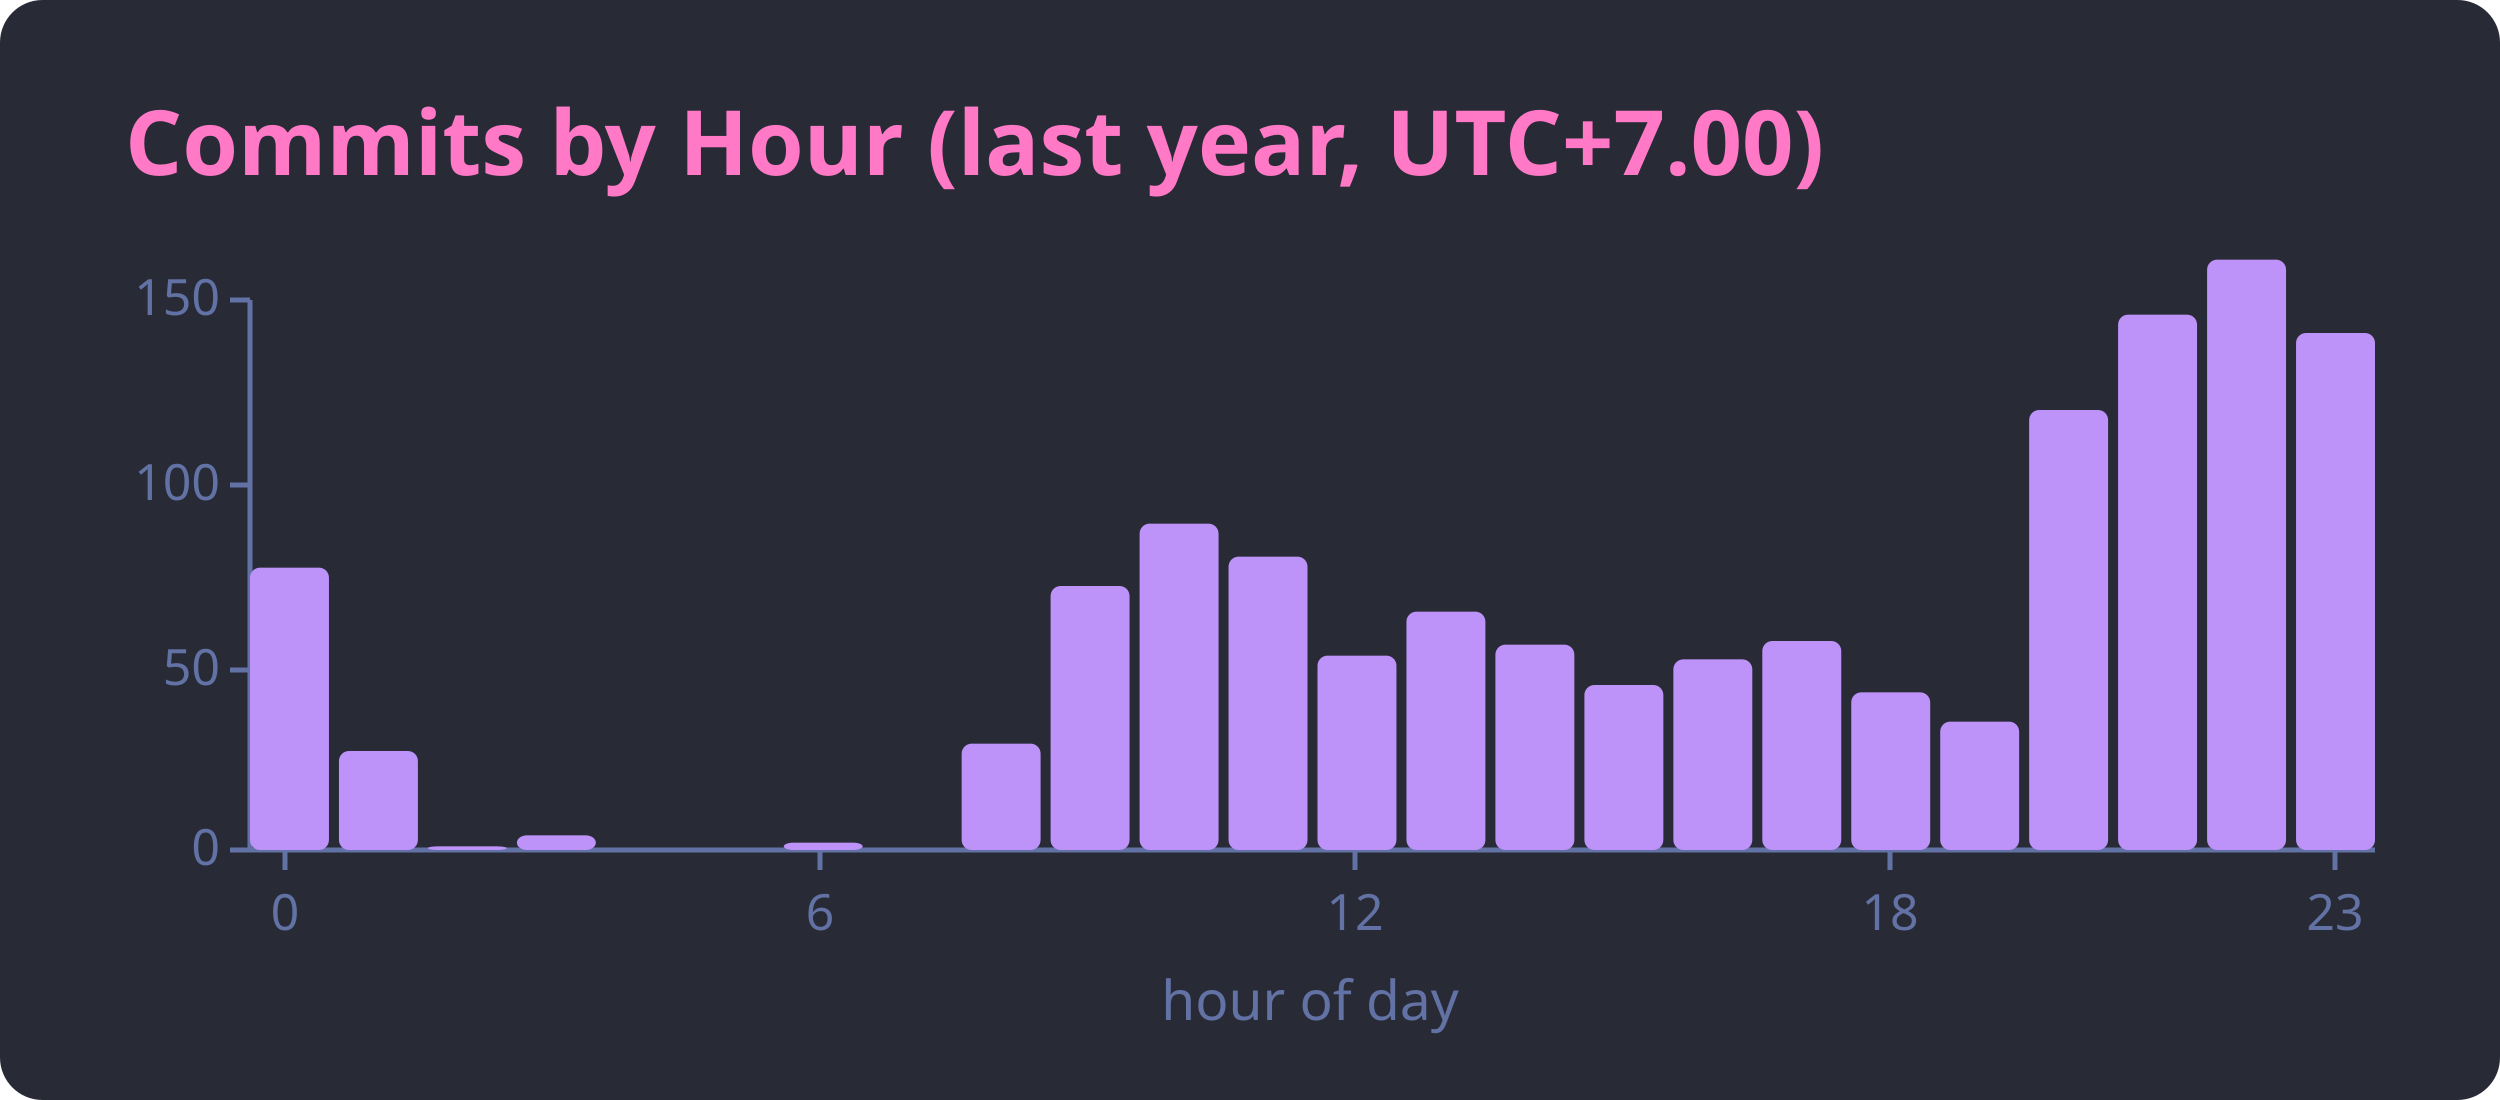
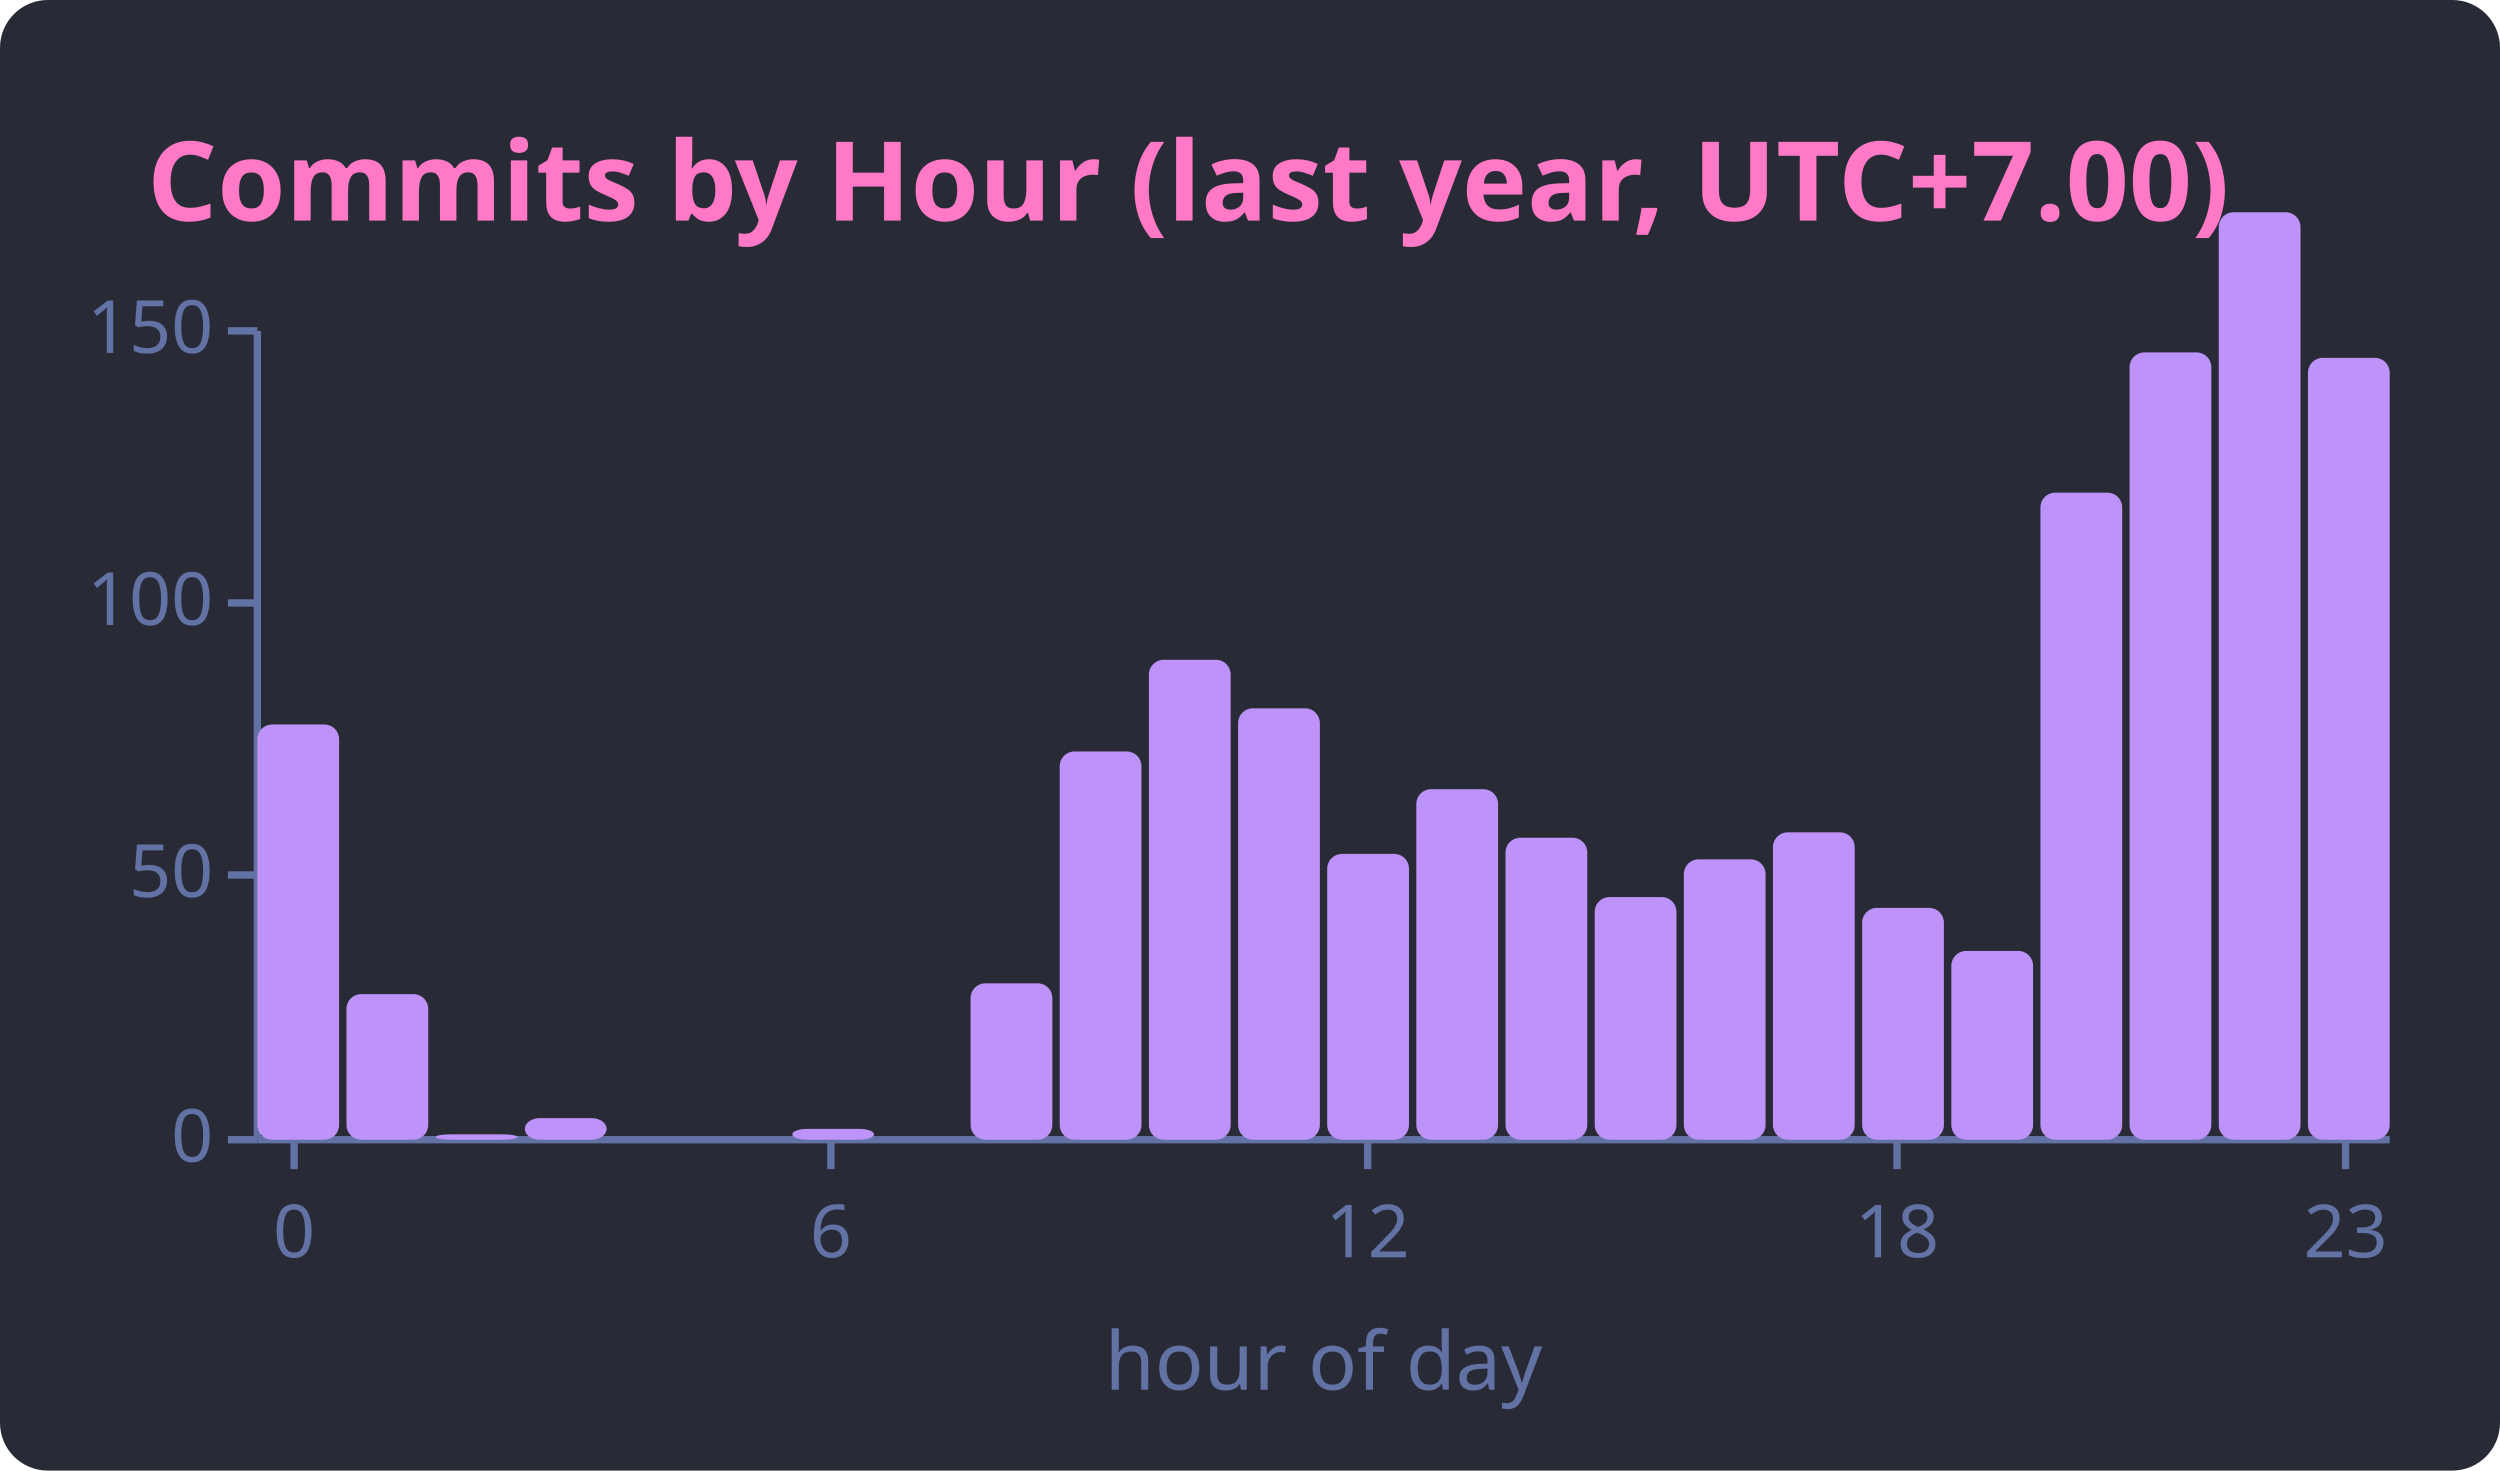
- <svg xmlns="http://www.w3.org/2000/svg" width="500" height="220" viewBox="0 0 500 220" font-family="'Segoe UI', Ubuntu, Sans-Serif">
-   <rect x="0.5" y="0.5" width="499" height="219" rx="8" fill="#282a36" stroke="#282a36" stroke-opacity="1.00" />
-   <text x="25" y="35" font-size="18" font-weight="600" fill="#ff79c6">Commits by Hour (last year, UTC+7.00)</text>
-   <line x1="50" y1="60" x2="50" y2="170" stroke="#6272a4" />
-   <line x1="46" y1="170" x2="50" y2="170" stroke="#6272a4" />
-   <text x="44" y="173" font-size="10" fill="#6272a4" text-anchor="end">0</text>
-   <line x1="46" y1="134" x2="50" y2="134" stroke="#6272a4" />
-   <text x="44" y="137" font-size="10" fill="#6272a4" text-anchor="end">50</text>
-   <line x1="46" y1="97" x2="50" y2="97" stroke="#6272a4" />
-   <text x="44" y="100" font-size="10" fill="#6272a4" text-anchor="end">100</text>
-   <line x1="46" y1="60" x2="50" y2="60" stroke="#6272a4" />
-   <text x="44" y="63" font-size="10" fill="#6272a4" text-anchor="end">150</text>
-   <line x1="50" y1="170" x2="475" y2="170" stroke="#6272a4" />
-   <line x1="57" y1="170" x2="57" y2="174" stroke="#6272a4" />
-   <text x="57" y="186" font-size="10" fill="#6272a4" text-anchor="middle">0</text>
-   <line x1="164" y1="170" x2="164" y2="174" stroke="#6272a4" />
-   <text x="164" y="186" font-size="10" fill="#6272a4" text-anchor="middle">6</text>
-   <line x1="271" y1="170" x2="271" y2="174" stroke="#6272a4" />
-   <text x="271" y="186" font-size="10" fill="#6272a4" text-anchor="middle">12</text>
-   <line x1="378" y1="170" x2="378" y2="174" stroke="#6272a4" />
-   <text x="378" y="186" font-size="10" fill="#6272a4" text-anchor="middle">18</text>
-   <line x1="467" y1="170" x2="467" y2="174" stroke="#6272a4" />
-   <text x="467" y="186" font-size="10" fill="#6272a4" text-anchor="middle">23</text>
-   <rect x="50.00" y="113.53" width="15.79" height="56.47" rx="2" fill="#bd93f9" />
-   <rect x="67.79" y="150.20" width="15.79" height="19.80" rx="2" fill="#bd93f9" />
-   <rect x="85.58" y="169.27" width="15.79" height="0.73" rx="2" fill="#bd93f9" />
-   <rect x="103.38" y="167.07" width="15.79" height="2.93" rx="2" fill="#bd93f9" />
-   <rect x="121.17" y="170.00" width="15.79" height="0.00" rx="2" fill="#bd93f9" />
-   <rect x="138.96" y="170.00" width="15.79" height="0.00" rx="2" fill="#bd93f9" />
-   <rect x="156.75" y="168.53" width="15.79" height="1.47" rx="2" fill="#bd93f9" />
-   <rect x="174.54" y="170.00" width="15.79" height="0.00" rx="2" fill="#bd93f9" />
-   <rect x="192.33" y="148.73" width="15.79" height="21.27" rx="2" fill="#bd93f9" />
-   <rect x="210.12" y="117.20" width="15.79" height="52.80" rx="2" fill="#bd93f9" />
-   <rect x="227.92" y="104.73" width="15.79" height="65.27" rx="2" fill="#bd93f9" />
-   <rect x="245.71" y="111.33" width="15.79" height="58.67" rx="2" fill="#bd93f9" />
-   <rect x="263.50" y="131.13" width="15.79" height="38.87" rx="2" fill="#bd93f9" />
-   <rect x="281.29" y="122.33" width="15.79" height="47.67" rx="2" fill="#bd93f9" />
-   <rect x="299.08" y="128.93" width="15.79" height="41.07" rx="2" fill="#bd93f9" />
-   <rect x="316.88" y="137.00" width="15.79" height="33.00" rx="2" fill="#bd93f9" />
-   <rect x="334.67" y="131.87" width="15.79" height="38.13" rx="2" fill="#bd93f9" />
-   <rect x="352.46" y="128.20" width="15.79" height="41.80" rx="2" fill="#bd93f9" />
-   <rect x="370.25" y="138.47" width="15.79" height="31.53" rx="2" fill="#bd93f9" />
-   <rect x="388.04" y="144.33" width="15.79" height="25.67" rx="2" fill="#bd93f9" />
-   <rect x="405.83" y="82.00" width="15.79" height="88.00" rx="2" fill="#bd93f9" />
-   <rect x="423.62" y="62.93" width="15.79" height="107.07" rx="2" fill="#bd93f9" />
-   <rect x="441.42" y="51.93" width="15.79" height="118.07" rx="2" fill="#bd93f9" />
-   <rect x="459.21" y="66.60" width="15.79" height="103.40" rx="2" fill="#bd93f9" />
-   <text x="262" y="204" font-size="11" fill="#6272a4" text-anchor="middle">hour of day</text>
+ <svg xmlns="http://www.w3.org/2000/svg" width="340" height="200" viewBox="0 0 340 200" font-family="'Segoe UI', Ubuntu, Sans-Serif">
+   <rect x="0.5" y="0.5" width="339" height="199" rx="6" fill="#282a36" stroke="#282a36" stroke-opacity="1.00" />
+   <text x="20" y="30" font-size="15" font-weight="600" fill="#ff79c6">Commits by Hour (last year, UTC+7.00)</text>
+   <line x1="35" y1="45" x2="35" y2="155" stroke="#6272a4" />
+   <line x1="31" y1="155" x2="35" y2="155" stroke="#6272a4" />
+   <text x="29" y="158" font-size="10" fill="#6272a4" text-anchor="end">0</text>
+   <line x1="31" y1="119" x2="35" y2="119" stroke="#6272a4" />
+   <text x="29" y="122" font-size="10" fill="#6272a4" text-anchor="end">50</text>
+   <line x1="31" y1="82" x2="35" y2="82" stroke="#6272a4" />
+   <text x="29" y="85" font-size="10" fill="#6272a4" text-anchor="end">100</text>
+   <line x1="31" y1="45" x2="35" y2="45" stroke="#6272a4" />
+   <text x="29" y="48" font-size="10" fill="#6272a4" text-anchor="end">150</text>
+   <line x1="35" y1="155" x2="325" y2="155" stroke="#6272a4" />
+   <line x1="40" y1="155" x2="40" y2="159" stroke="#6272a4" />
+   <text x="40" y="171" font-size="10" fill="#6272a4" text-anchor="middle">0</text>
+   <line x1="113" y1="155" x2="113" y2="159" stroke="#6272a4" />
+   <text x="113" y="171" font-size="10" fill="#6272a4" text-anchor="middle">6</text>
+   <line x1="186" y1="155" x2="186" y2="159" stroke="#6272a4" />
+   <text x="186" y="171" font-size="10" fill="#6272a4" text-anchor="middle">12</text>
+   <line x1="258" y1="155" x2="258" y2="159" stroke="#6272a4" />
+   <text x="258" y="171" font-size="10" fill="#6272a4" text-anchor="middle">18</text>
+   <line x1="319" y1="155" x2="319" y2="159" stroke="#6272a4" />
+   <text x="319" y="171" font-size="10" fill="#6272a4" text-anchor="middle">23</text>
+   <rect x="35.00" y="98.53" width="11.12" height="56.47" rx="2" fill="#bd93f9" />
+   <rect x="47.12" y="135.20" width="11.12" height="19.80" rx="2" fill="#bd93f9" />
+   <rect x="59.25" y="154.27" width="11.12" height="0.73" rx="2" fill="#bd93f9" />
+   <rect x="71.38" y="152.07" width="11.12" height="2.93" rx="2" fill="#bd93f9" />
+   <rect x="83.50" y="155.00" width="11.12" height="0.00" rx="2" fill="#bd93f9" />
+   <rect x="95.62" y="155.00" width="11.12" height="0.00" rx="2" fill="#bd93f9" />
+   <rect x="107.75" y="153.53" width="11.12" height="1.47" rx="2" fill="#bd93f9" />
+   <rect x="119.88" y="155.00" width="11.12" height="0.00" rx="2" fill="#bd93f9" />
+   <rect x="132.00" y="133.73" width="11.12" height="21.27" rx="2" fill="#bd93f9" />
+   <rect x="144.12" y="102.20" width="11.12" height="52.80" rx="2" fill="#bd93f9" />
+   <rect x="156.25" y="89.73" width="11.12" height="65.27" rx="2" fill="#bd93f9" />
+   <rect x="168.38" y="96.33" width="11.12" height="58.67" rx="2" fill="#bd93f9" />
+   <rect x="180.50" y="116.13" width="11.12" height="38.87" rx="2" fill="#bd93f9" />
+   <rect x="192.62" y="107.33" width="11.12" height="47.67" rx="2" fill="#bd93f9" />
+   <rect x="204.75" y="113.93" width="11.12" height="41.07" rx="2" fill="#bd93f9" />
+   <rect x="216.88" y="122.00" width="11.12" height="33.00" rx="2" fill="#bd93f9" />
+   <rect x="229.00" y="116.87" width="11.12" height="38.13" rx="2" fill="#bd93f9" />
+   <rect x="241.12" y="113.20" width="11.12" height="41.80" rx="2" fill="#bd93f9" />
+   <rect x="253.25" y="123.47" width="11.12" height="31.53" rx="2" fill="#bd93f9" />
+   <rect x="265.38" y="129.33" width="11.12" height="25.67" rx="2" fill="#bd93f9" />
+   <rect x="277.50" y="67.00" width="11.12" height="88.00" rx="2" fill="#bd93f9" />
+   <rect x="289.62" y="47.93" width="11.12" height="107.07" rx="2" fill="#bd93f9" />
+   <rect x="301.75" y="28.87" width="11.12" height="126.13" rx="2" fill="#bd93f9" />
+   <rect x="313.88" y="48.67" width="11.12" height="106.33" rx="2" fill="#bd93f9" />
+   <text x="180" y="189" font-size="11" fill="#6272a4" text-anchor="middle">hour of day</text>
</svg>
